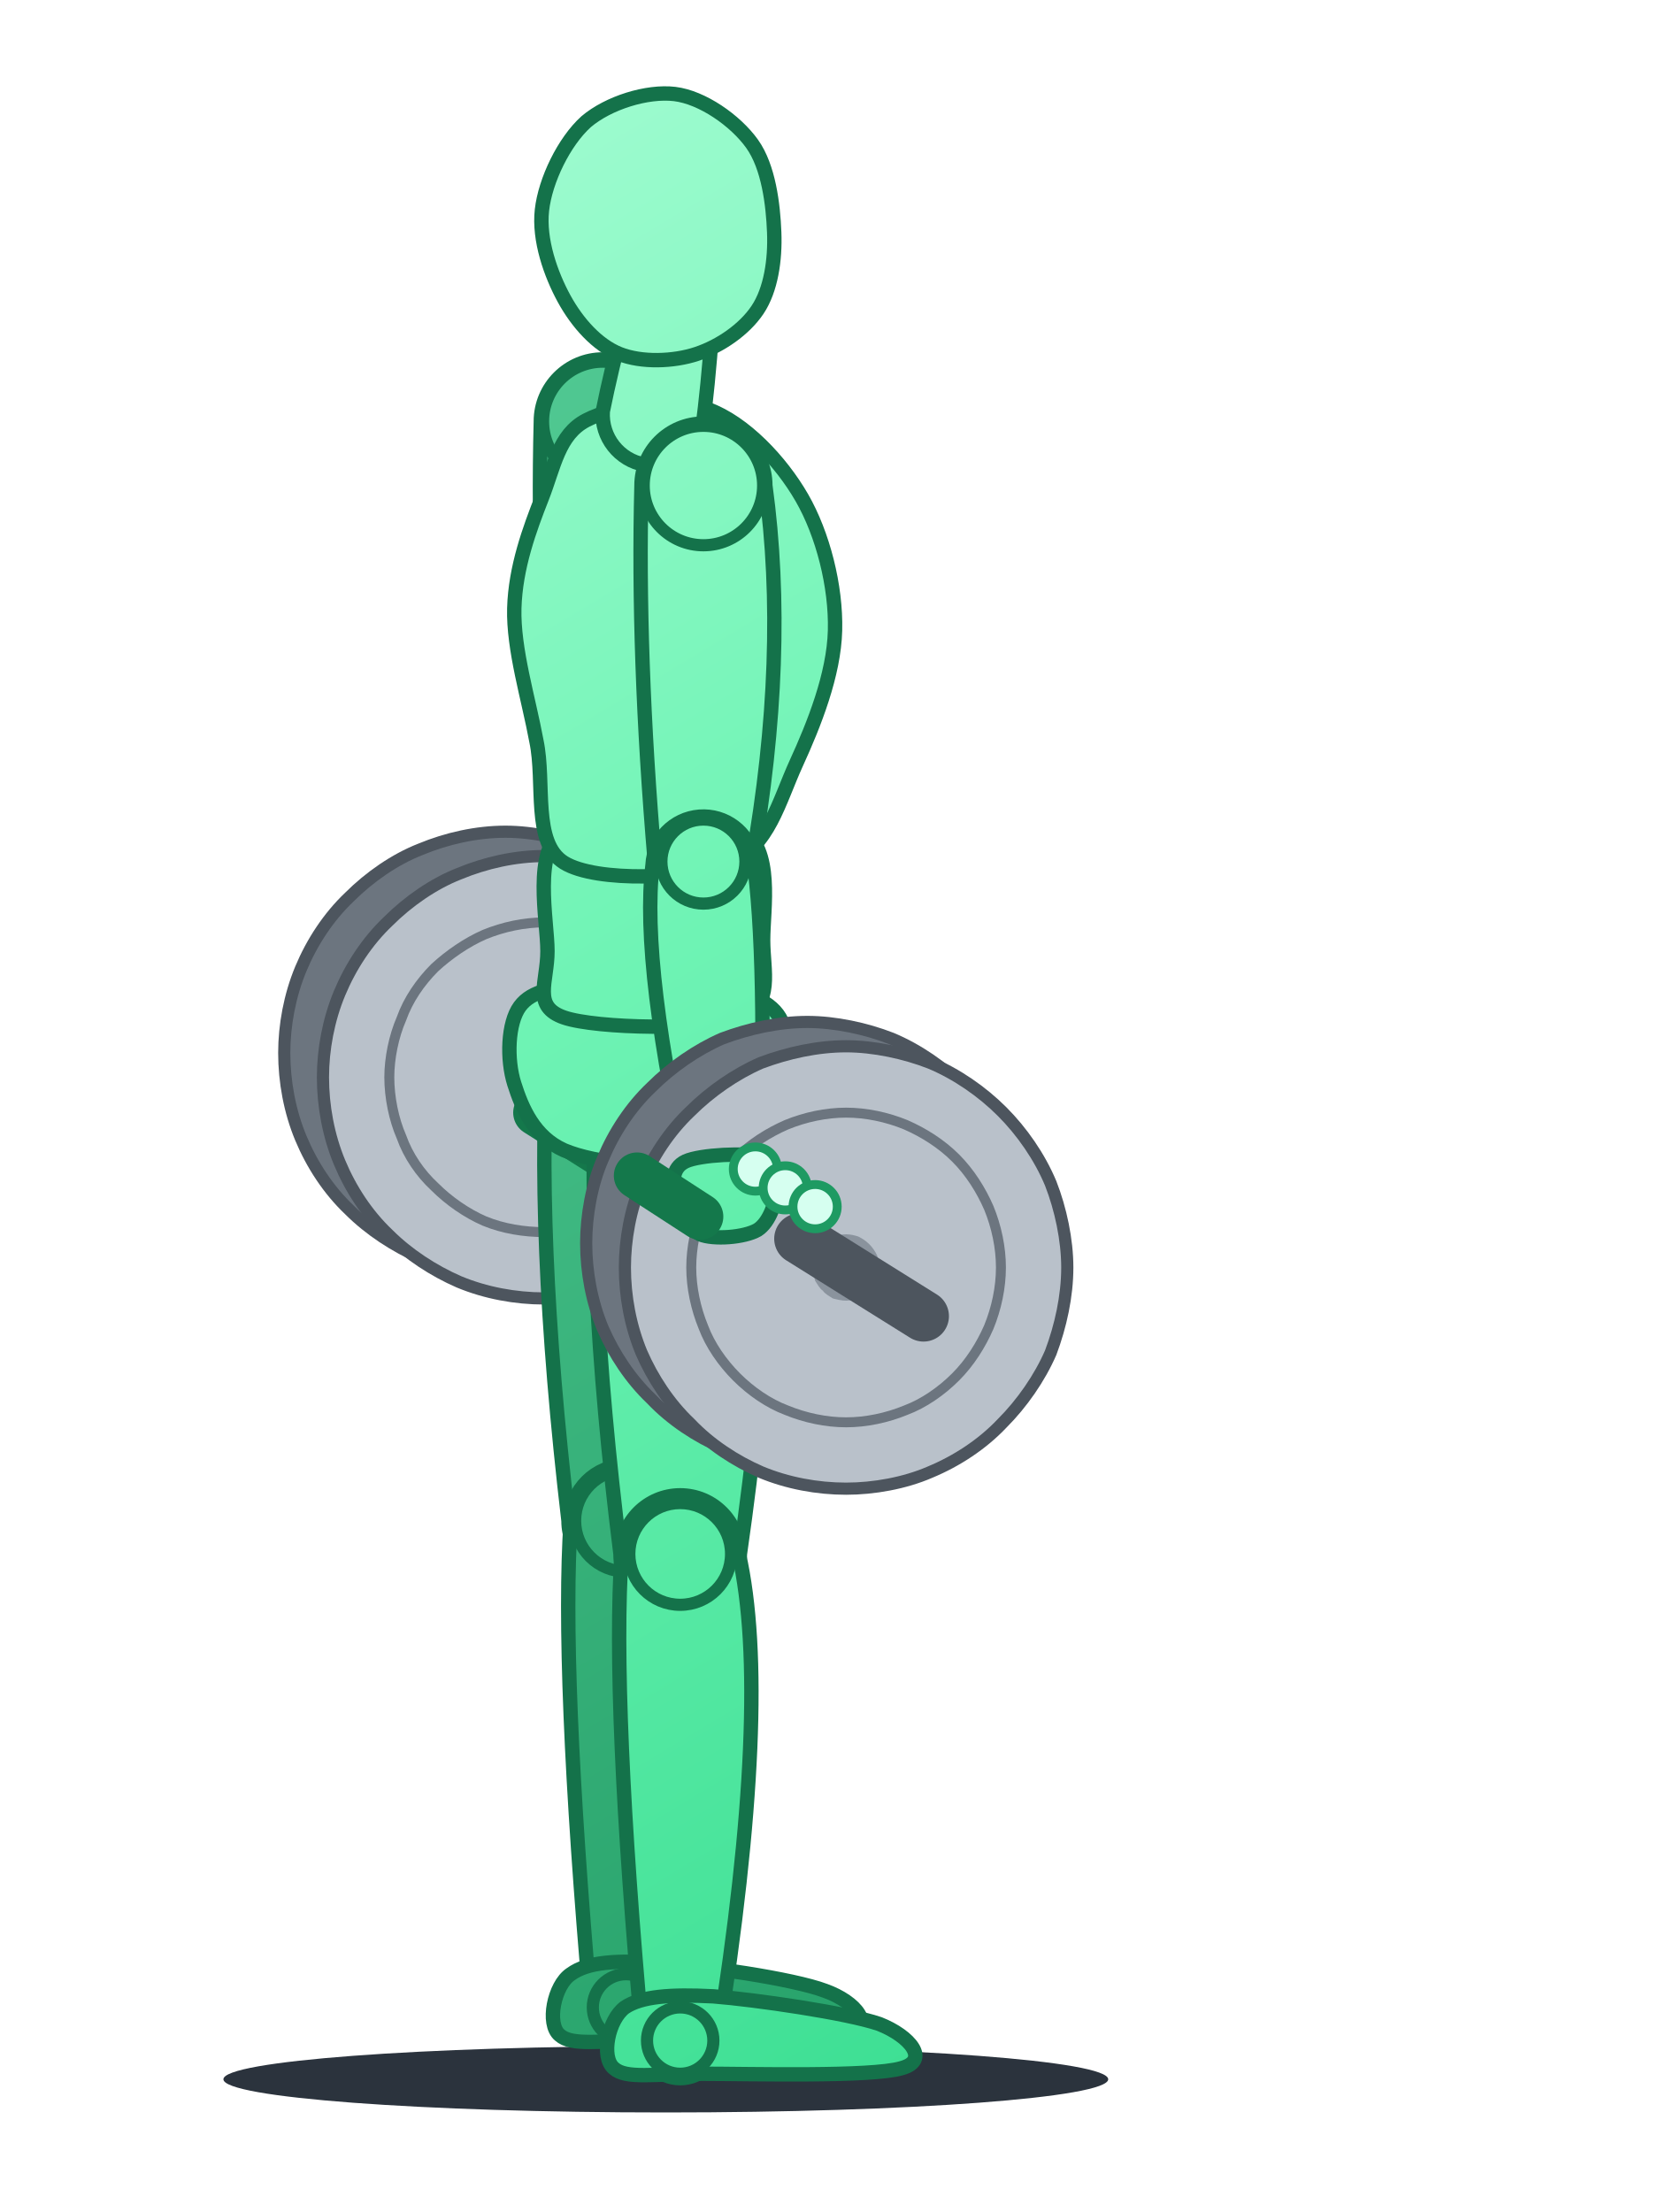
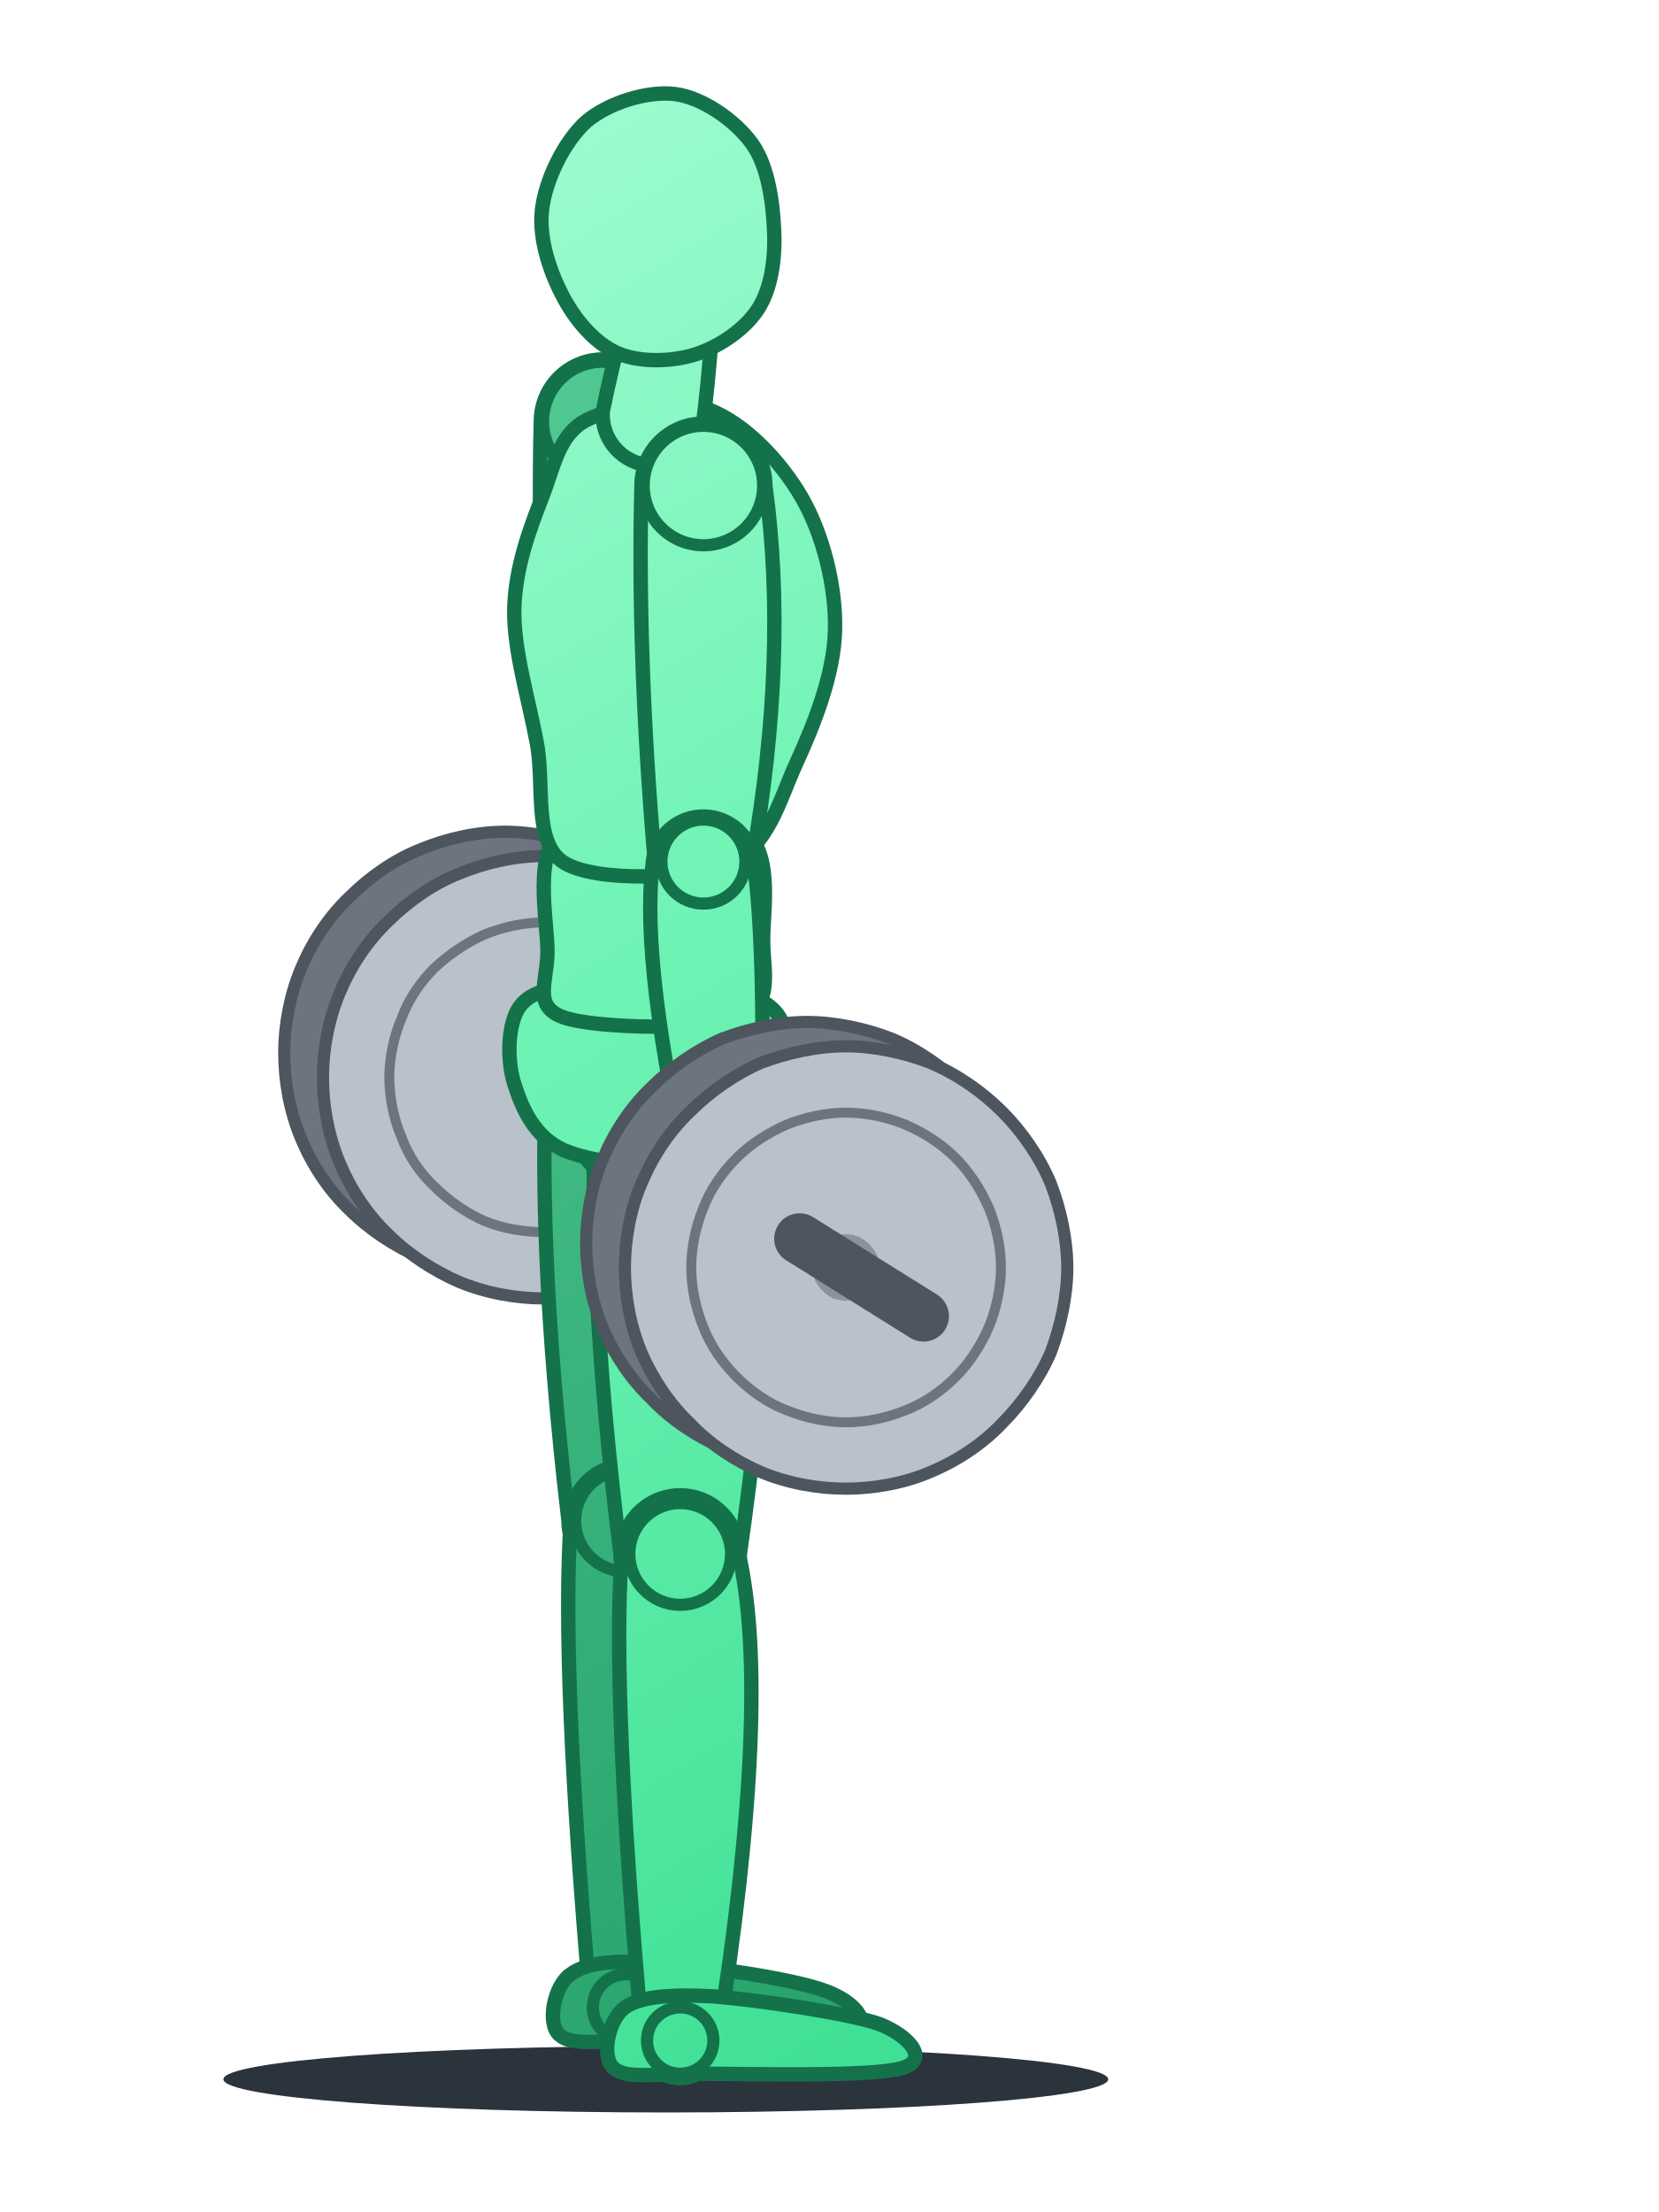
<svg xmlns="http://www.w3.org/2000/svg" class="guide-figure" viewBox="59 37 150 200" role="img" aria-label="Reverse-grip barbell curl, Setup: Hold the bar at shoulder width with palms facing down.">
  <defs>
    <linearGradient id="reverse-grip-barbell-curl-setup-mint" gradientUnits="userSpaceOnUse" x1="59" y1="37" x2="179" y2="237">
      <stop offset="0" stop-color="#b4ffdc" />
      <stop offset="0.45" stop-color="#6ef3b4" />
      <stop offset="1" stop-color="#2fd98a" />
    </linearGradient>
    <linearGradient id="reverse-grip-barbell-curl-setup-far" gradientUnits="userSpaceOnUse" x1="59" y1="37" x2="179" y2="237">
      <stop offset="0" stop-color="#5fd6a0" />
      <stop offset="1" stop-color="#1e9a62" />
    </linearGradient>
  </defs>
  <ellipse class="g-ground" cx="119.2" cy="225" rx="40" ry="3" fill="#2b333d" />
  <g class="g-barbell">
    <line x1="108.9" y1="134.9" x2="97.7" y2="127.8" stroke="#4d555e" stroke-width="4.6" stroke-linecap="round" />
    <path class="g-metal" d="M84.7 132.2 C84.7 134.8 85.2 137.5 86.2 139.9 C87.2 142.3 88.7 144.6 90.6 146.4 C92.4 148.2 94.7 149.7 97 150.7 C99.4 151.7 102.1 152.2 104.7 152.2 C107.2 152.2 110 151.7 112.3 150.7 C114.7 149.7 117 148.2 118.8 146.4 C120.6 144.6 122.2 142.3 123.2 139.9 C124.1 137.5 124.7 134.8 124.7 132.2 C124.7 129.7 124.1 127 123.2 124.6 C122.2 122.2 120.6 119.9 118.8 118.1 C117 116.3 114.7 114.7 112.3 113.8 C110 112.8 107.2 112.2 104.7 112.2 C102.1 112.2 99.4 112.8 97 113.8 C94.7 114.7 92.4 116.3 90.6 118.1 C88.7 119.9 87.2 122.2 86.2 124.6 C85.2 127 84.7 129.7 84.7 132.2 Z" fill="#6c757f" stroke="#4d555e" stroke-width="1.1" />
    <path class="g-metal" d="M88.2 134.4 C88.2 137 88.7 139.7 89.7 142.1 C90.7 144.5 92.2 146.8 94.1 148.6 C95.9 150.4 98.2 151.9 100.5 152.9 C102.9 153.9 105.6 154.4 108.2 154.4 C110.7 154.4 113.5 153.9 115.8 152.9 C118.2 151.9 120.5 150.4 122.3 148.6 C124.1 146.8 125.7 144.5 126.7 142.1 C127.6 139.7 128.2 137 128.2 134.4 C128.2 131.9 127.6 129.2 126.7 126.8 C125.7 124.4 124.1 122.1 122.3 120.3 C120.5 118.5 118.2 116.9 115.8 116 C113.5 115 110.7 114.4 108.2 114.4 C105.6 114.4 102.9 115 100.5 116 C98.2 116.9 95.9 118.5 94.1 120.3 C92.2 122.1 90.7 124.4 89.7 126.8 C88.7 129.2 88.2 131.9 88.2 134.4 Z" fill="#b9c1ca" stroke="#4d555e" stroke-width="1.1" />
    <path d="M94.2 134.4 C94.2 136.2 94.6 138.2 95.3 139.8 C95.9 141.5 97 143.1 98.3 144.3 C99.6 145.6 101.2 146.7 102.8 147.4 C104.5 148.1 106.4 148.4 108.2 148.4 C110 148.4 111.9 148.1 113.6 147.4 C115.2 146.7 116.8 145.6 118.1 144.3 C119.4 143.1 120.4 141.5 121.1 139.8 C121.8 138.2 122.2 136.2 122.2 134.4 C122.2 132.7 121.8 130.7 121.1 129.1 C120.4 127.4 119.4 125.8 118.1 124.5 C116.8 123.3 115.2 122.2 113.6 121.5 C111.9 120.8 110 120.4 108.2 120.4 C106.4 120.4 104.5 120.8 102.8 121.5 C101.2 122.2 99.6 123.3 98.3 124.5 C97 125.8 95.9 127.4 95.3 129.1 C94.6 130.7 94.2 132.7 94.2 134.4 Z" fill="none" stroke="#6c757f" stroke-width="0.9" />
    <path d="M105.2 134.4 C105.2 134.8 105.3 135.2 105.4 135.6 C105.6 135.9 105.8 136.3 106.1 136.6 C106.3 136.8 106.7 137.1 107 137.2 C107.4 137.4 107.8 137.4 108.2 137.4 C108.6 137.4 109 137.4 109.3 137.2 C109.7 137.1 110 136.8 110.3 136.6 C110.6 136.3 110.8 135.9 111 135.6 C111.1 135.2 111.2 134.8 111.2 134.4 C111.2 134.1 111.1 133.7 111 133.3 C110.8 132.9 110.6 132.6 110.3 132.3 C110 132.1 109.7 131.8 109.3 131.7 C109 131.5 108.6 131.4 108.2 131.4 C107.8 131.4 107.4 131.5 107 131.7 C106.7 131.8 106.3 132.1 106.1 132.3 C105.8 132.6 105.6 132.9 105.4 133.3 C105.3 133.7 105.2 134.1 105.2 134.4 Z" fill="#8a939d" />
    <line x1="120.1" y1="141.9" x2="108.2" y2="134.4" stroke="#8a939d" stroke-width="3.2" stroke-linecap="round" />
  </g>
  <path class="g-body" d="M108.6 130.5 Q107.3 148.1 110.4 174.5 A5.2 5.2 0 0 0 120.8 174.5 Q124.4 148.1 122.6 130.5 A7 7 0 0 0 108.6 130.5 Z" fill="url(#reverse-grip-barbell-curl-setup-far)" stroke="#14724a" stroke-width="1.3" stroke-linejoin="round" />
  <path class="g-body" d="M110.6 174.5 Q109.7 187.7 112.4 218.5 A3.2 3.2 0 0 0 118.8 218.5 Q123.6 187.7 120.6 174.5 A5 5 0 0 0 110.6 174.5 Z" fill="url(#reverse-grip-barbell-curl-setup-far)" stroke="#14724a" stroke-width="1.3" stroke-linejoin="round" />
  <path class="g-body" d="M110.6 215.5 C112.1 214.4 114.7 214.2 118.6 214.5 C122.4 214.7 130.7 215.9 133.6 217 C136.4 218 138.2 220.2 135.6 221 C132.9 221.7 121.9 221.5 117.6 221.5 C113.2 221.5 110.7 222 109.6 221 C108.4 220 109.1 216.5 110.6 215.5 Z" fill="url(#reverse-grip-barbell-curl-setup-far)" stroke="#14724a" stroke-width="1.3" stroke-linejoin="round" />
  <circle class="g-joint" cx="115.6" cy="218.5" r="3" fill="url(#reverse-grip-barbell-curl-setup-far)" stroke="#14724a" stroke-width="1.1" />
  <circle class="g-joint" cx="115.6" cy="174.5" r="4.6" fill="url(#reverse-grip-barbell-curl-setup-far)" stroke="#14724a" stroke-width="1.1" />
  <path class="g-body" d="M107.9 75.1 Q107.5 90.4 109.1 109.1 A4.4 4.4 0 0 0 117.9 109.1 Q121.2 90.4 119.1 75.1 A5.6 5.6 0 0 0 107.9 75.1 Z" fill="url(#reverse-grip-barbell-curl-setup-far)" stroke="#14724a" stroke-width="1.3" stroke-linejoin="round" />
  <circle class="g-joint" cx="113.5" cy="75.1" r="5.4" fill="url(#reverse-grip-barbell-curl-setup-far)" stroke="#14724a" stroke-width="1.1" />
  <path class="g-body" d="M108.9 109.5 Q107.8 118.6 112.5 139.3 A3.1 3.1 0 0 0 118.6 138.9 Q119.3 117.8 118 108.8 A4.6 4.6 0 0 0 108.9 109.5 Z" fill="url(#reverse-grip-barbell-curl-setup-far)" stroke="#14724a" stroke-width="1.3" stroke-linejoin="round" />
  <circle class="g-joint" cx="113.5" cy="109.1" r="3.8" fill="url(#reverse-grip-barbell-curl-setup-far)" stroke="#14724a" stroke-width="1.1" />
  <path class="g-body" d="M111 139.4 C111.2 140.5 112 142.3 113.2 142.8 C114.4 143.4 117.2 143.2 118.4 142.5 C119.5 141.8 120.1 139.9 120.1 138.7 C120.2 137.6 120.1 136.2 118.7 135.8 C117.4 135.4 113.2 135.7 111.9 136.3 C110.6 136.9 110.7 138.3 111 139.4 Z" fill="url(#reverse-grip-barbell-curl-setup-far)" stroke="#14724a" stroke-width="1.3" stroke-linejoin="round" />
-   <g class="g-hand" data-side="far" data-palms="down">
-     <line class="g-fingers" x1="107.5" y1="137.6" x2="113.2" y2="141.2" stroke="#14784b" stroke-width="4.2" stroke-linecap="round" />
-     <g class="g-knuckles">
-       <circle cx="118.2" cy="137" r="2" fill="#d6fff0" stroke="#1e9a62" stroke-width="0.8" />
-       <circle cx="120.9" cy="138.7" r="2" fill="#d6fff0" stroke="#1e9a62" stroke-width="0.8" />
-       <circle cx="123.6" cy="140.4" r="2" fill="#d6fff0" stroke="#1e9a62" stroke-width="0.8" />
-     </g>
-   </g>
  <path class="g-body" d="M113 133.5 Q111.8 151.1 115.1 177.5 A5.4 5.4 0 0 0 125.9 177.5 Q129.7 151.1 128 133.5 A7.5 7.5 0 0 0 113 133.5 Z" fill="url(#reverse-grip-barbell-curl-setup-mint)" stroke="#14724a" stroke-width="1.3" stroke-linejoin="round" />
  <path class="g-body" d="M115.2 177.5 Q114.3 190.7 117.1 221.5 A3.4 3.4 0 0 0 123.9 221.5 Q128.8 190.7 125.8 177.5 A5.3 5.3 0 0 0 115.2 177.5 Z" fill="url(#reverse-grip-barbell-curl-setup-mint)" stroke="#14724a" stroke-width="1.3" stroke-linejoin="round" />
  <path class="g-body" d="M115.5 218.5 C117 217.5 119.6 217.3 123.5 217.5 C127.3 217.8 135.6 219 138.5 220 C141.3 221.1 143.1 223.3 140.5 224 C137.8 224.8 126.8 224.5 122.5 224.5 C118.1 224.5 115.6 225 114.5 224 C113.3 223 114 219.6 115.5 218.5 Z" fill="url(#reverse-grip-barbell-curl-setup-mint)" stroke="#14724a" stroke-width="1.3" stroke-linejoin="round" />
  <circle class="g-joint" cx="120.5" cy="221.5" r="3" fill="url(#reverse-grip-barbell-curl-setup-mint)" stroke="#14724a" stroke-width="1.1" />
  <circle class="g-joint" cx="120.5" cy="177.5" r="4.6" fill="url(#reverse-grip-barbell-curl-setup-mint)" stroke="#14724a" stroke-width="1.1" />
  <path class="g-body" d="M106 128 C104.9 129.5 104.8 132.8 105.5 135 C106.2 137.2 107.3 139.8 110 141 C112.8 142.2 118.8 142.8 122 142 C125.2 141.2 127.8 138.2 129 136 C130.3 133.8 130.5 130.7 129.5 129 C128.5 127.3 125.9 126.5 123 126 C120.1 125.5 114.8 125.7 112 126 C109.2 126.3 107.1 126.5 106 128 Z" fill="url(#reverse-grip-barbell-curl-setup-mint)" stroke="#14724a" stroke-width="1.3" stroke-linejoin="round" />
  <path class="g-body" d="M110 112 C107.1 113.8 108.5 120.2 108.5 123 C108.5 125.8 107.1 128 110 129 C112.9 130 123 130.2 126 129 C129 127.8 128 124.8 128 122 C128 119.2 129 113.7 126 112 C123 110.3 112.9 110.2 110 112 Z" fill="url(#reverse-grip-barbell-curl-setup-mint)" stroke="#14724a" stroke-width="1.3" stroke-linejoin="round" />
  <path class="g-body" d="M108 82 C106.9 84.8 105.6 88.3 105.5 92 C105.4 95.7 106.8 100.2 107.5 104 C108.3 107.8 107.1 113.2 110 115 C112.9 116.8 121.5 116.5 125 115 C128.5 113.5 129.4 109.5 131 106 C132.6 102.5 134.4 98 134.5 94 C134.6 90 133.4 85.3 131.5 82 C129.6 78.7 126.3 75.2 123 74 C119.8 72.8 114.5 73.7 112 75 C109.5 76.3 109.1 79.2 108 82 Z" fill="url(#reverse-grip-barbell-curl-setup-mint)" stroke="#14724a" stroke-width="1.3" stroke-linejoin="round" />
  <path class="g-body" d="M122.5 75.8 Q123 72.1 123.4 66.7 A4 4 0 0 0 115.6 65.3 Q114.2 70.7 113.5 74.2 A4.6 4.6 0 0 0 122.5 75.8 Z" fill="url(#reverse-grip-barbell-curl-setup-mint)" stroke="#14724a" stroke-width="1.3" stroke-linejoin="round" />
  <path class="g-body" d="M110 64 C108.8 61.8 107.7 58.7 108 56 C108.3 53.3 110 49.8 112 48 C114 46.3 117.5 45.2 120 45.5 C122.5 45.8 125.5 47.9 127 50 C128.5 52.1 128.9 55.5 129 58 C129.1 60.5 128.7 63.2 127.5 65 C126.3 66.8 124.1 68.3 122 69 C119.9 69.7 117 69.8 115 69 C113 68.2 111.2 66.2 110 64 Z" fill="url(#reverse-grip-barbell-curl-setup-mint)" stroke="#14724a" stroke-width="1.3" stroke-linejoin="round" />
  <path class="g-body" d="M117 80.9 Q116.6 96.2 118.2 114.9 A4.4 4.4 0 0 0 127 114.9 Q130.3 96.2 128.2 80.9 A5.6 5.6 0 0 0 117 80.9 Z" fill="url(#reverse-grip-barbell-curl-setup-mint)" stroke="#14724a" stroke-width="1.3" stroke-linejoin="round" />
  <circle class="g-joint" cx="122.6" cy="80.9" r="5.4" fill="url(#reverse-grip-barbell-curl-setup-mint)" stroke="#14724a" stroke-width="1.1" />
  <path class="g-body" d="M118 115.2 Q116.9 124.3 121.6 145 A3.1 3.1 0 0 0 127.7 144.6 Q128.4 123.5 127.1 114.5 A4.6 4.6 0 0 0 118 115.2 Z" fill="url(#reverse-grip-barbell-curl-setup-mint)" stroke="#14724a" stroke-width="1.3" stroke-linejoin="round" />
  <circle class="g-joint" cx="122.6" cy="114.9" r="3.8" fill="url(#reverse-grip-barbell-curl-setup-mint)" stroke="#14724a" stroke-width="1.1" />
  <g class="g-barbell">
-     <line x1="120.1" y1="141.9" x2="132" y2="149.4" stroke="#8a939d" stroke-width="3.2" stroke-linecap="round" />
+     <line x1="120.1" y1="141.9" x2="124.6" y2="144.8" stroke="#8a939d" stroke-width="3.2" stroke-linecap="round" />
+   </g>
+   <g class="g-fist">
+     <path class="g-body" d="M120.1 145.1 C120.3 146.2 121.1 148 122.3 148.6 C123.5 149.1 126.3 148.9 127.5 148.2 C128.6 147.5 129.2 145.6 129.2 144.5 C129.3 143.4 129.2 142 127.8 141.6 C126.5 141.2 122.3 141.4 121 142 C119.7 142.6 119.8 144 120.1 145.1 Z" fill="url(#reverse-grip-barbell-curl-setup-mint)" stroke="#14724a" stroke-width="1.3" stroke-linejoin="round" />
+   </g>
+   <g class="g-barbell">
+     <line x1="124.6" y1="144.8" x2="132" y2="149.4" stroke="#8a939d" stroke-width="3.2" stroke-linecap="round" />
    <path class="g-metal" d="M112 149.4 C112 152 112.5 154.7 113.5 157.1 C114.5 159.4 116 161.7 117.9 163.5 C119.7 165.4 122 166.9 124.3 167.9 C126.7 168.9 129.4 169.4 132 169.4 C134.5 169.4 137.3 168.9 139.6 167.9 C142 166.9 144.3 165.4 146.1 163.5 C147.9 161.7 149.5 159.4 150.5 157.1 C151.4 154.7 152 152 152 149.4 C152 146.9 151.4 144.1 150.5 141.8 C149.5 139.4 147.9 137.1 146.1 135.3 C144.3 133.5 142 131.9 139.6 130.9 C137.3 130 134.5 129.4 132 129.4 C129.4 129.4 126.7 130 124.3 130.9 C122 131.9 119.7 133.5 117.9 135.3 C116 137.1 114.5 139.4 113.5 141.8 C112.5 144.1 112 146.9 112 149.4 Z" fill="#6c757f" stroke="#4d555e" stroke-width="1.1" />
    <path class="g-metal" d="M115.5 151.6 C115.5 154.2 116 156.9 117 159.3 C118 161.6 119.5 163.9 121.4 165.7 C123.2 167.6 125.5 169.1 127.8 170.1 C130.2 171.1 132.9 171.6 135.5 171.6 C138 171.6 140.8 171.1 143.1 170.1 C145.5 169.1 147.8 167.6 149.6 165.7 C151.4 163.9 153 161.6 154 159.3 C154.9 156.9 155.5 154.2 155.5 151.6 C155.5 149.1 154.9 146.3 154 144 C153 141.6 151.4 139.3 149.6 137.5 C147.8 135.7 145.5 134.1 143.1 133.1 C140.8 132.2 138 131.6 135.5 131.6 C132.9 131.6 130.2 132.2 127.8 133.1 C125.5 134.1 123.2 135.7 121.4 137.5 C119.5 139.3 118 141.6 117 144 C116 146.3 115.5 149.1 115.5 151.6 Z" fill="#b9c1ca" stroke="#4d555e" stroke-width="1.1" />
    <path d="M121.5 151.6 C121.5 153.4 121.9 155.3 122.6 157 C123.2 158.6 124.3 160.2 125.6 161.5 C126.9 162.8 128.5 163.9 130.1 164.5 C131.8 165.2 133.7 165.6 135.5 165.6 C137.3 165.6 139.2 165.2 140.9 164.5 C142.5 163.9 144.1 162.8 145.4 161.5 C146.7 160.2 147.7 158.6 148.4 157 C149.1 155.3 149.5 153.4 149.5 151.6 C149.5 149.8 149.1 147.9 148.4 146.2 C147.7 144.6 146.7 143 145.4 141.7 C144.1 140.4 142.5 139.4 140.9 138.7 C139.2 138 137.3 137.6 135.5 137.6 C133.7 137.6 131.8 138 130.1 138.7 C128.5 139.4 126.9 140.4 125.6 141.7 C124.3 143 123.2 144.6 122.6 146.2 C121.9 147.9 121.5 149.8 121.5 151.6 Z" fill="none" stroke="#6c757f" stroke-width="0.9" />
    <path d="M132.5 151.6 C132.5 152 132.6 152.4 132.7 152.8 C132.9 153.1 133.1 153.5 133.4 153.7 C133.6 154 134 154.2 134.3 154.4 C134.7 154.5 135.1 154.6 135.5 154.6 C135.9 154.6 136.3 154.5 136.6 154.4 C137 154.2 137.3 154 137.6 153.7 C137.9 153.5 138.1 153.1 138.3 152.8 C138.4 152.4 138.5 152 138.5 151.6 C138.5 151.2 138.4 150.8 138.3 150.5 C138.1 150.1 137.9 149.8 137.6 149.5 C137.3 149.2 137 149 136.6 148.8 C136.3 148.7 135.9 148.6 135.5 148.6 C135.1 148.6 134.7 148.7 134.3 148.8 C134 149 133.6 149.2 133.4 149.5 C133.1 149.8 132.9 150.1 132.7 150.5 C132.6 150.8 132.5 151.2 132.5 151.6 Z" fill="#8a939d" />
    <line x1="131.3" y1="149" x2="142.5" y2="156" stroke="#4d555e" stroke-width="4.6" stroke-linecap="round" />
  </g>
-   <path class="g-body" d="M120.1 145.1 C120.3 146.2 121.1 148 122.3 148.6 C123.5 149.1 126.3 148.9 127.5 148.2 C128.6 147.5 129.2 145.6 129.2 144.5 C129.3 143.4 129.2 142 127.8 141.6 C126.5 141.2 122.3 141.4 121 142 C119.7 142.6 119.8 144 120.1 145.1 Z" fill="url(#reverse-grip-barbell-curl-setup-mint)" stroke="#14724a" stroke-width="1.3" stroke-linejoin="round" />
-   <g class="g-hand" data-side="near" data-palms="down">
-     <line class="g-fingers" x1="116.6" y1="143.3" x2="122.3" y2="147" stroke="#14784b" stroke-width="4.2" stroke-linecap="round" />
-     <g class="g-knuckles">
-       <circle cx="127.3" cy="142.7" r="2" fill="#d6fff0" stroke="#1e9a62" stroke-width="0.8" />
-       <circle cx="130" cy="144.4" r="2" fill="#d6fff0" stroke="#1e9a62" stroke-width="0.8" />
-       <circle cx="132.7" cy="146.1" r="2" fill="#d6fff0" stroke="#1e9a62" stroke-width="0.8" />
-     </g>
-   </g>
</svg>
